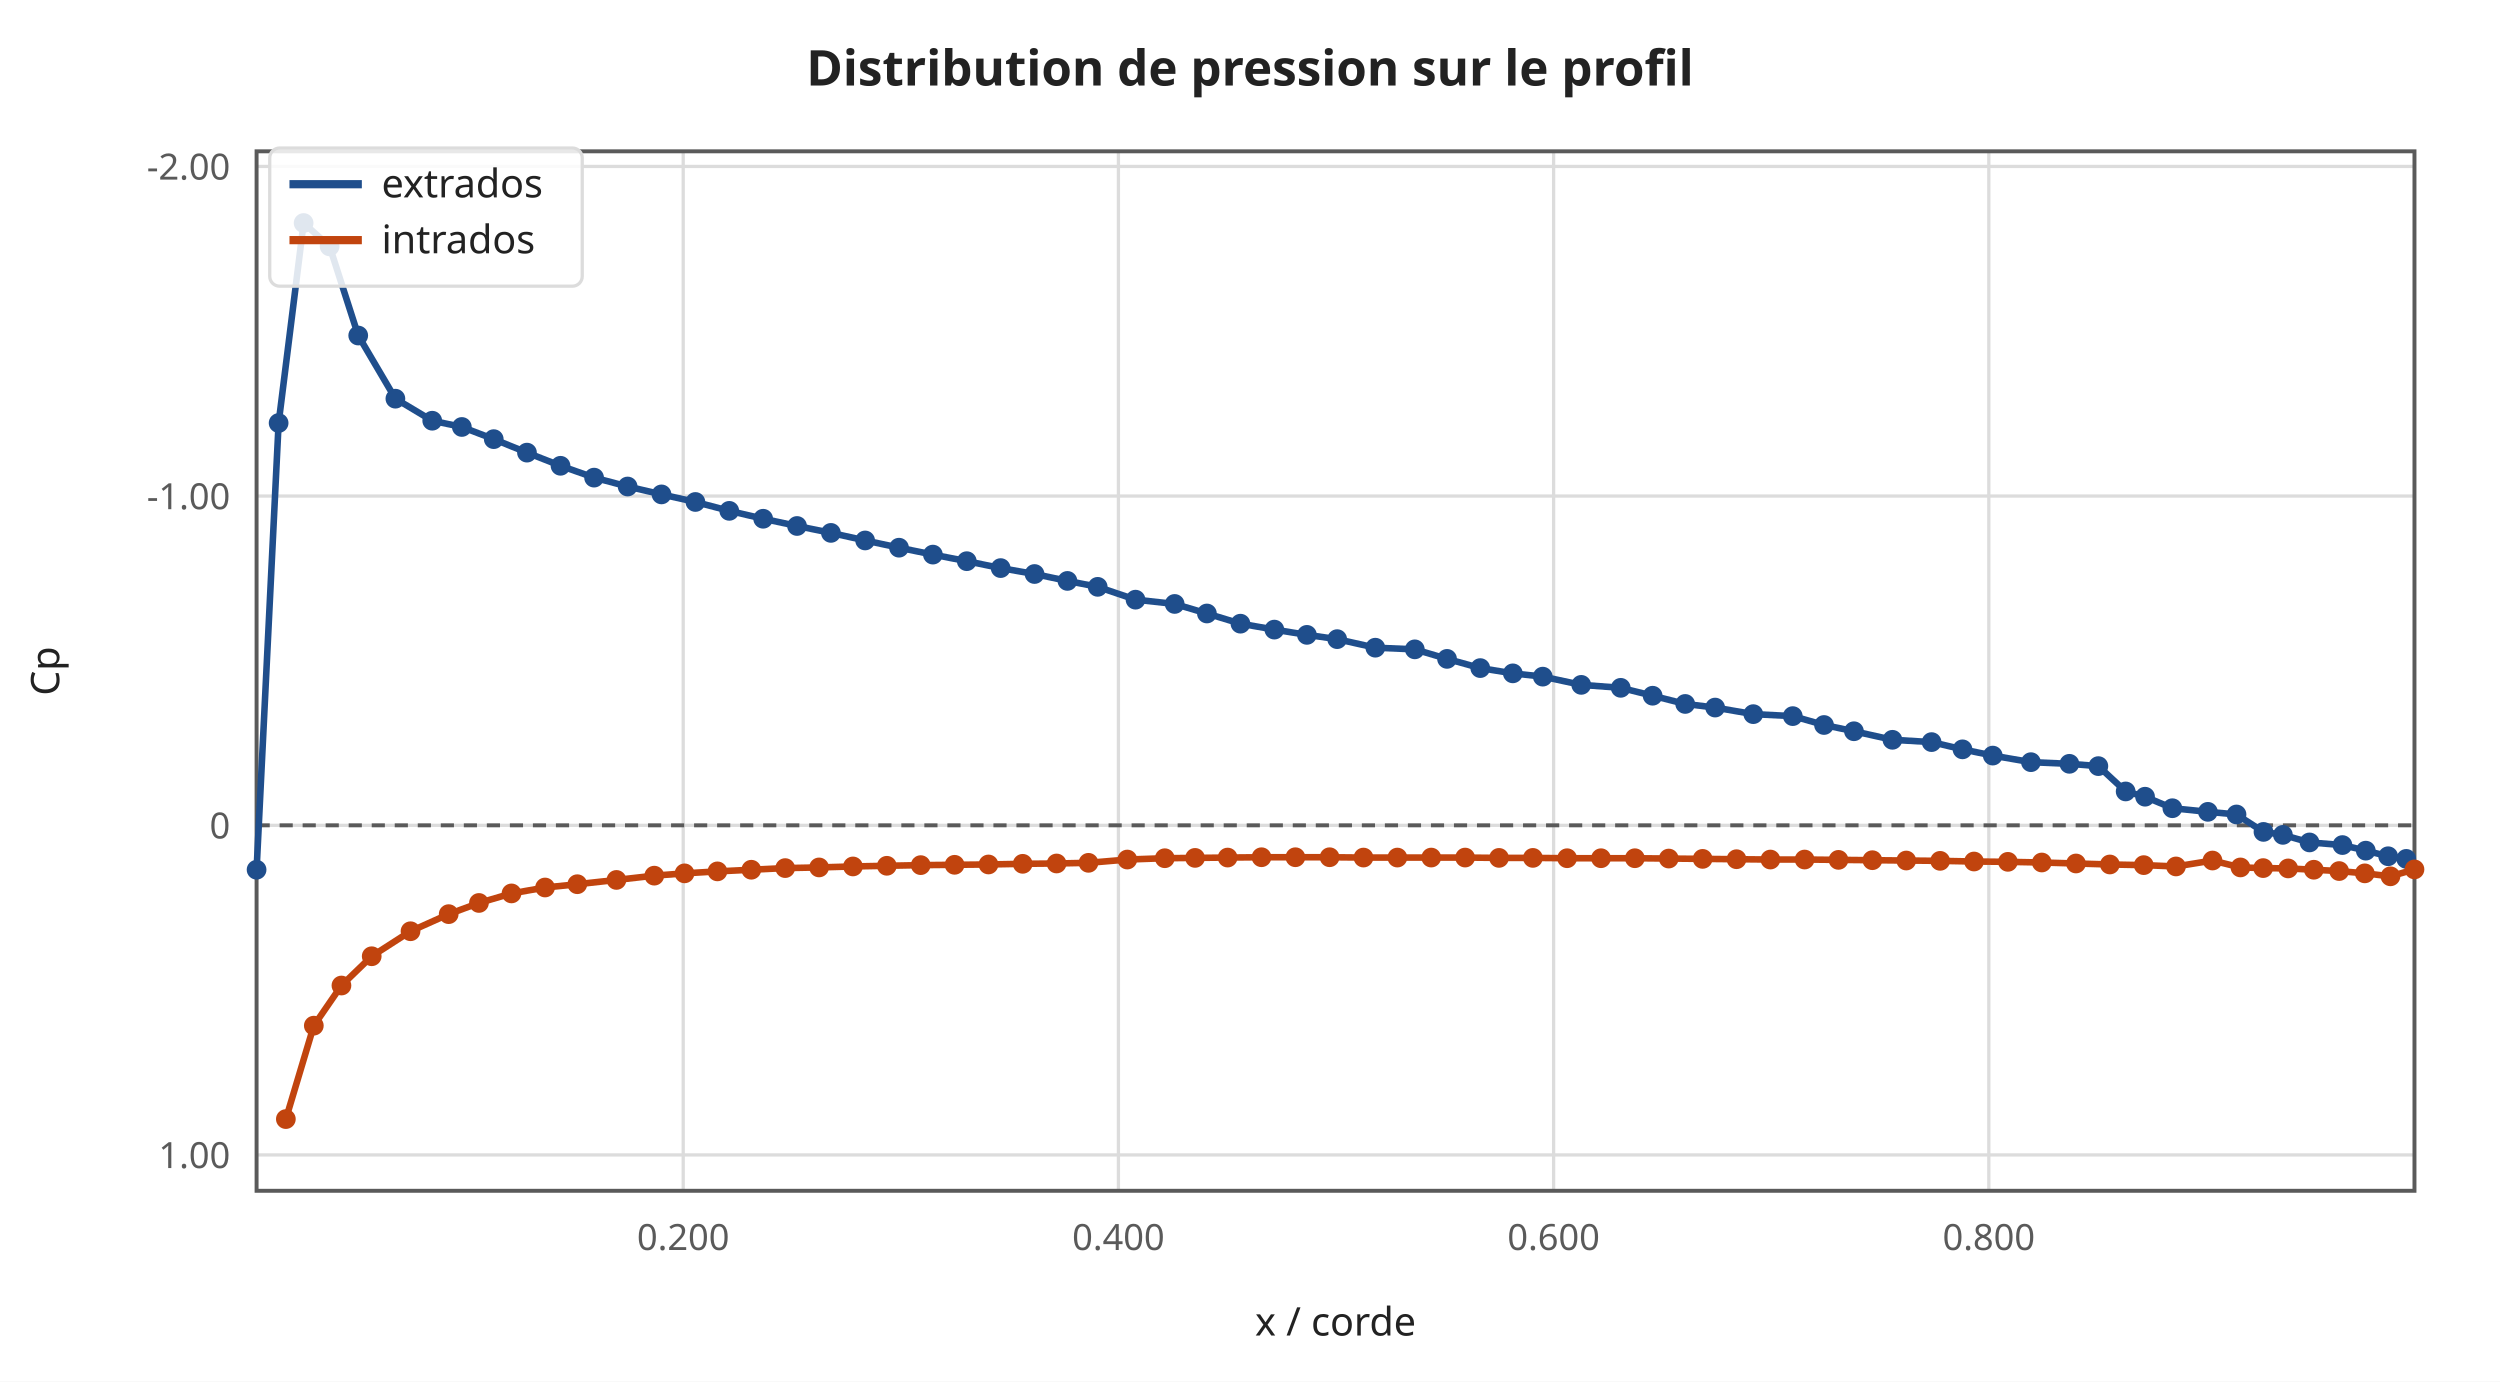
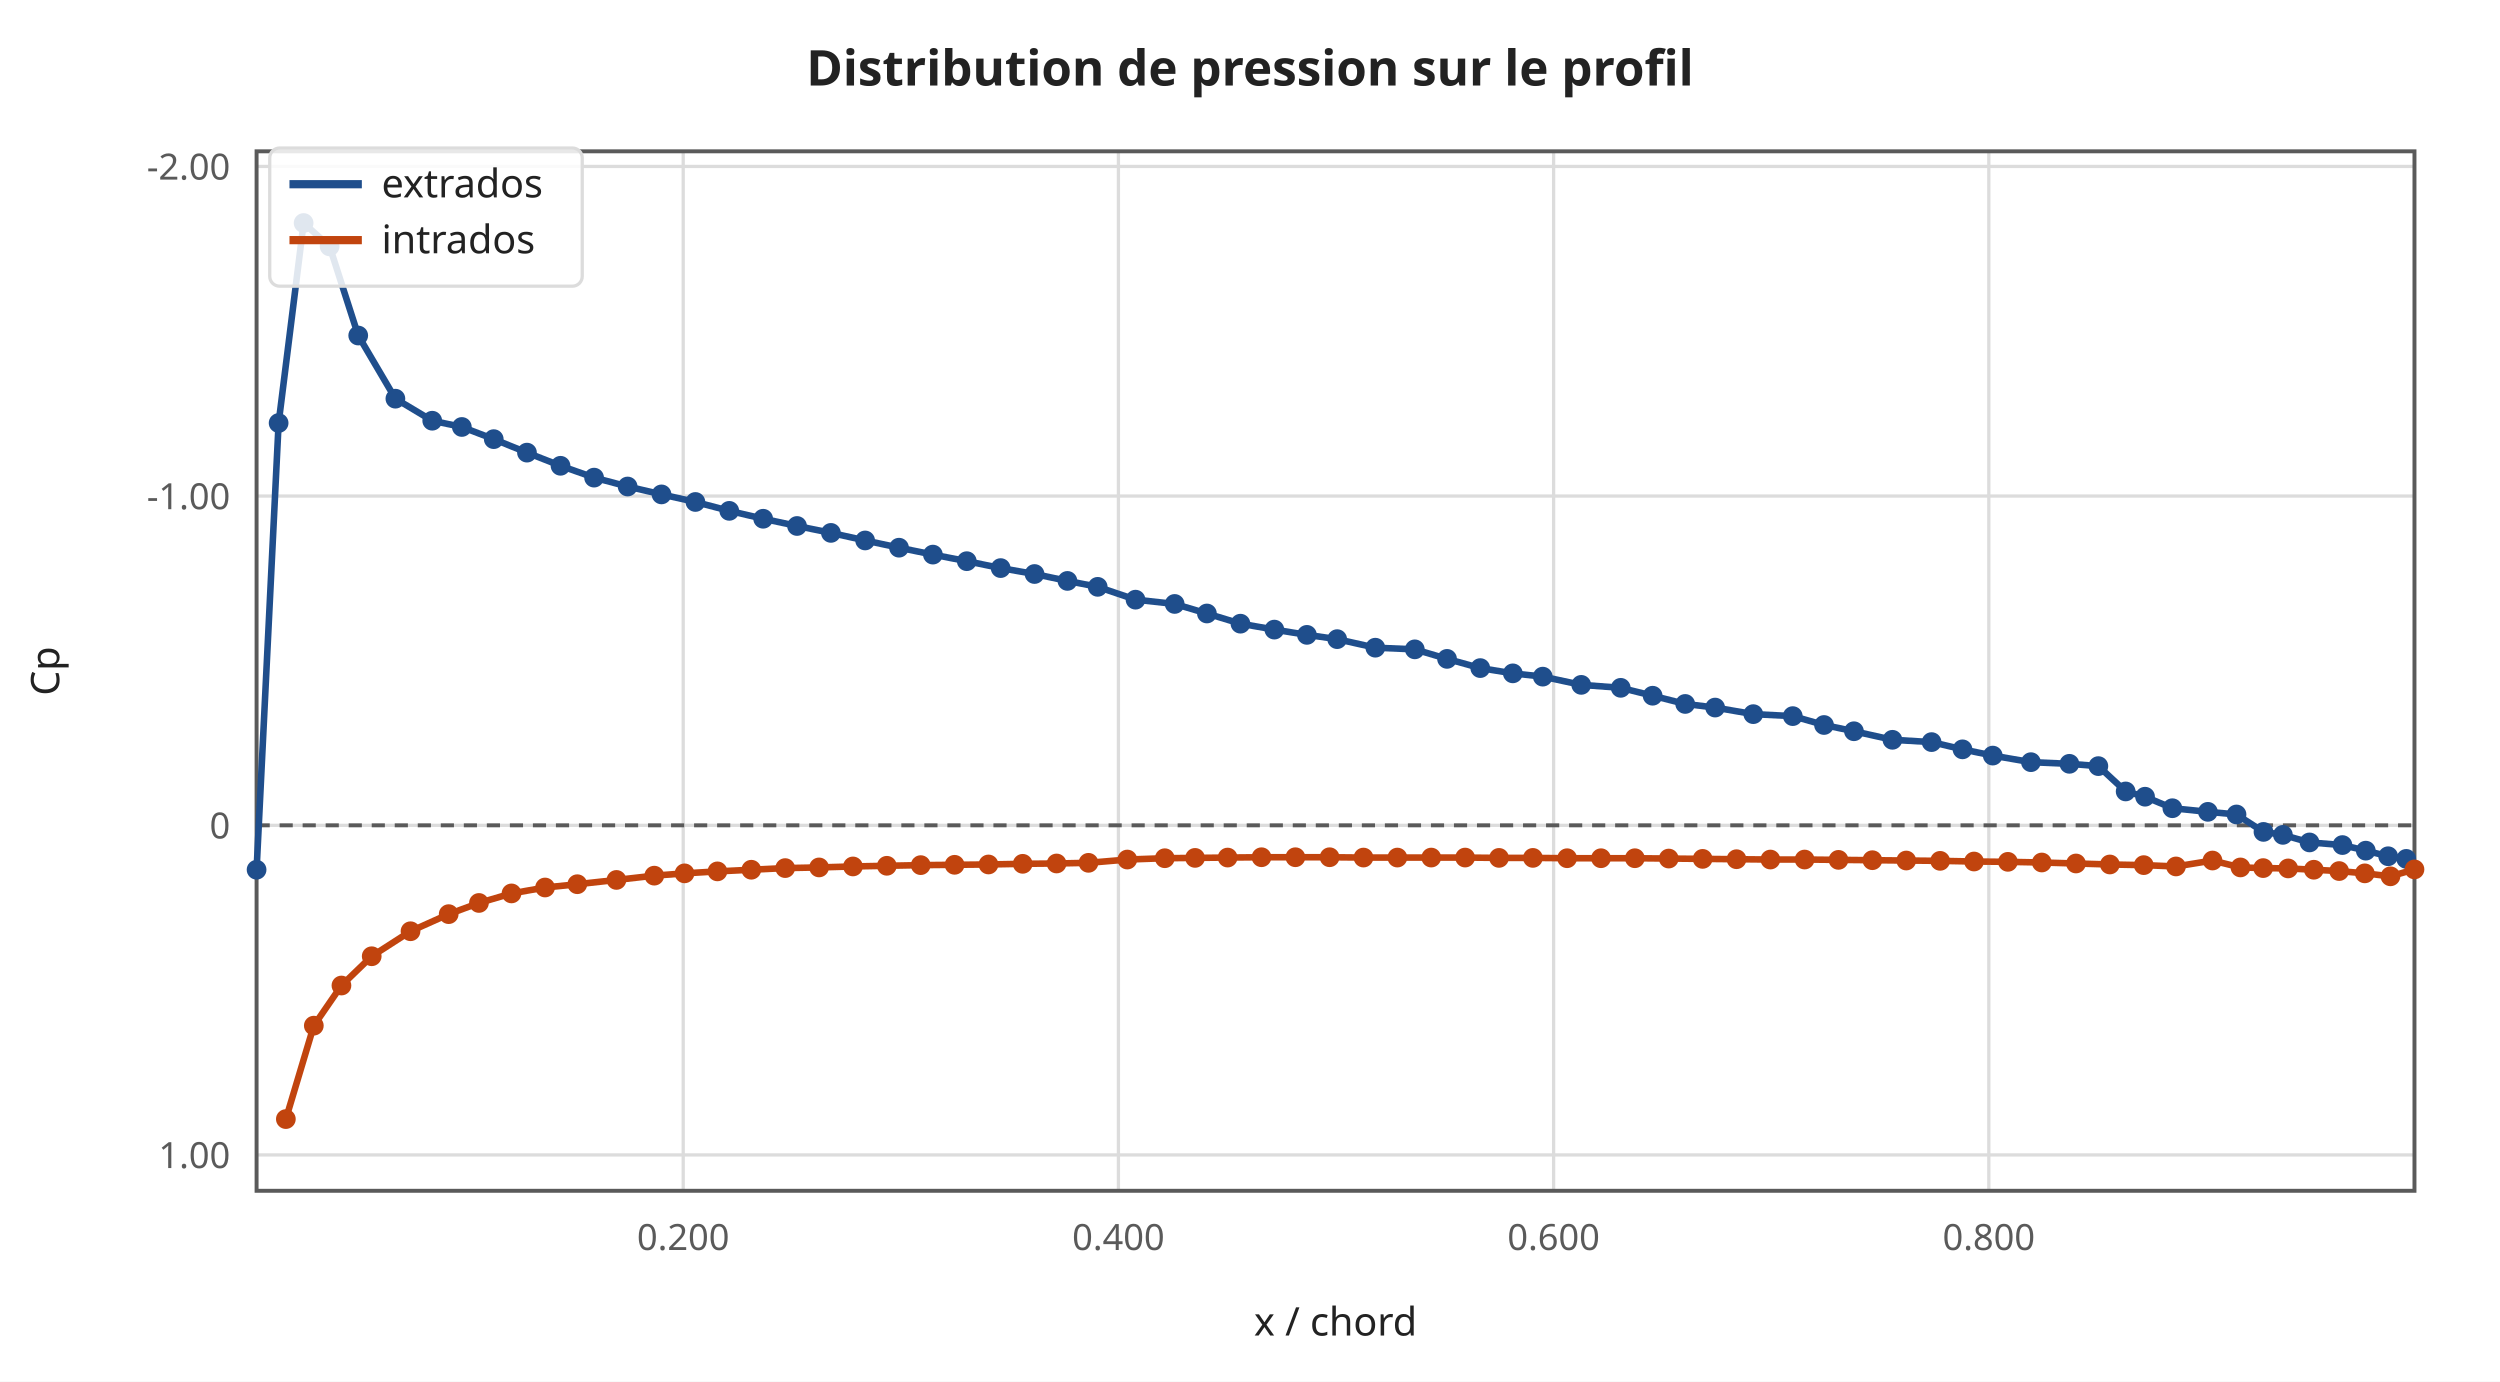
<svg xmlns="http://www.w3.org/2000/svg" viewBox="0 0 760 420" width="760" height="420" font-family="system-ui, sans-serif">
  <rect width="760" height="420" fill="#ffffff" />
  <text x="380.0" y="26" text-anchor="middle" font-size="15" font-weight="600" fill="#222222">Distribution de pression sur le profil</text>
  <line x1="207.7" y1="46" x2="207.7" y2="362" stroke="#dcdcdc" stroke-width="1" />
  <text x="207.7" y="380" text-anchor="middle" font-size="11" fill="#5a5a5a">0.200</text>
  <line x1="340.0" y1="46" x2="340.0" y2="362" stroke="#dcdcdc" stroke-width="1" />
  <text x="340.0" y="380" text-anchor="middle" font-size="11" fill="#5a5a5a">0.400</text>
  <line x1="472.3" y1="46" x2="472.3" y2="362" stroke="#dcdcdc" stroke-width="1" />
  <text x="472.3" y="380" text-anchor="middle" font-size="11" fill="#5a5a5a">0.600</text>
  <line x1="604.6" y1="46" x2="604.6" y2="362" stroke="#dcdcdc" stroke-width="1" />
  <text x="604.6" y="380" text-anchor="middle" font-size="11" fill="#5a5a5a">0.800</text>
  <line x1="78" y1="50.6" x2="734" y2="50.6" stroke="#dcdcdc" stroke-width="1" />
  <text x="70" y="54.6" text-anchor="end" font-size="11" fill="#5a5a5a">-2.00</text>
  <line x1="78" y1="150.8" x2="734" y2="150.8" stroke="#dcdcdc" stroke-width="1" />
  <text x="70" y="154.8" text-anchor="end" font-size="11" fill="#5a5a5a">-1.00</text>
  <line x1="78" y1="250.9" x2="734" y2="250.9" stroke="#dcdcdc" stroke-width="1" />
  <text x="70" y="254.9" text-anchor="end" font-size="11" fill="#5a5a5a">0</text>
  <line x1="78" y1="351.1" x2="734" y2="351.1" stroke="#dcdcdc" stroke-width="1" />
  <text x="70" y="355.1" text-anchor="end" font-size="11" fill="#5a5a5a">1.00</text>
  <line x1="78" y1="250.9" x2="734" y2="250.9" stroke="#5a5a5a" stroke-width="1.2" stroke-dasharray="4 3" />
  <rect x="78" y="46" width="656" height="316" fill="none" stroke="#5a5a5a" stroke-width="1.2" />
  <path d="M78.0,264.4 L84.7,128.6 L92.3,67.8 L100.2,74.9 L108.9,102.0 L120.2,121.2 L131.4,127.9 L140.4,129.8 L150.1,133.5 L160.2,137.6 L170.4,141.6 L180.6,145.2 L190.8,147.9 L201.1,150.3 L211.4,152.6 L221.7,155.3 L232.0,157.7 L242.3,159.9 L252.6,162.0 L263.0,164.3 L273.3,166.5 L283.6,168.6 L293.9,170.6 L304.2,172.7 L314.5,174.5 L324.5,176.6 L333.7,178.4 L345.2,182.3 L357.1,183.6 L366.9,186.5 L377.1,189.6 L387.4,191.4 L397.3,193.0 L406.5,194.3 L418.1,196.9 L430.1,197.4 L439.9,200.3 L450.0,203.1 L459.9,204.7 L469.0,205.7 L480.7,208.2 L492.7,209.1 L502.4,211.5 L512.3,214.0 L521.4,215.1 L533.0,217.1 L545.0,217.7 L554.5,220.4 L563.6,222.3 L575.3,224.9 L587.2,225.6 L596.6,227.8 L605.8,229.7 L617.4,231.7 L629.1,232.2 L637.9,232.9 L646.2,240.6 L652.1,242.2 L660.4,245.7 L671.2,246.8 L679.9,247.6 L688.1,252.9 L694.0,253.8 L702.1,256.1 L712.1,256.9 L719.2,258.6 L726.0,260.3 L731.5,261.1" fill="none" stroke="#1f4e8c" stroke-width="2" stroke-linejoin="round" />
  <circle cx="78.0" cy="264.4" r="3" fill="#1f4e8c" />
  <circle cx="84.7" cy="128.6" r="3" fill="#1f4e8c" />
  <circle cx="92.3" cy="67.8" r="3" fill="#1f4e8c" />
  <circle cx="100.2" cy="74.9" r="3" fill="#1f4e8c" />
  <circle cx="108.9" cy="102.0" r="3" fill="#1f4e8c" />
  <circle cx="120.2" cy="121.2" r="3" fill="#1f4e8c" />
  <circle cx="131.4" cy="127.9" r="3" fill="#1f4e8c" />
  <circle cx="140.4" cy="129.8" r="3" fill="#1f4e8c" />
  <circle cx="150.1" cy="133.5" r="3" fill="#1f4e8c" />
  <circle cx="160.2" cy="137.6" r="3" fill="#1f4e8c" />
  <circle cx="170.4" cy="141.6" r="3" fill="#1f4e8c" />
  <circle cx="180.6" cy="145.2" r="3" fill="#1f4e8c" />
  <circle cx="190.8" cy="147.9" r="3" fill="#1f4e8c" />
  <circle cx="201.1" cy="150.3" r="3" fill="#1f4e8c" />
  <circle cx="211.4" cy="152.6" r="3" fill="#1f4e8c" />
  <circle cx="221.7" cy="155.3" r="3" fill="#1f4e8c" />
  <circle cx="232.0" cy="157.7" r="3" fill="#1f4e8c" />
  <circle cx="242.3" cy="159.9" r="3" fill="#1f4e8c" />
  <circle cx="252.6" cy="162.0" r="3" fill="#1f4e8c" />
  <circle cx="263.0" cy="164.3" r="3" fill="#1f4e8c" />
  <circle cx="273.3" cy="166.5" r="3" fill="#1f4e8c" />
  <circle cx="283.6" cy="168.6" r="3" fill="#1f4e8c" />
  <circle cx="293.9" cy="170.6" r="3" fill="#1f4e8c" />
  <circle cx="304.2" cy="172.7" r="3" fill="#1f4e8c" />
  <circle cx="314.5" cy="174.5" r="3" fill="#1f4e8c" />
  <circle cx="324.5" cy="176.6" r="3" fill="#1f4e8c" />
  <circle cx="333.7" cy="178.4" r="3" fill="#1f4e8c" />
  <circle cx="345.2" cy="182.3" r="3" fill="#1f4e8c" />
  <circle cx="357.1" cy="183.6" r="3" fill="#1f4e8c" />
  <circle cx="366.9" cy="186.5" r="3" fill="#1f4e8c" />
  <circle cx="377.1" cy="189.6" r="3" fill="#1f4e8c" />
  <circle cx="387.4" cy="191.4" r="3" fill="#1f4e8c" />
  <circle cx="397.3" cy="193.0" r="3" fill="#1f4e8c" />
  <circle cx="406.5" cy="194.3" r="3" fill="#1f4e8c" />
  <circle cx="418.1" cy="196.9" r="3" fill="#1f4e8c" />
  <circle cx="430.1" cy="197.4" r="3" fill="#1f4e8c" />
  <circle cx="439.9" cy="200.3" r="3" fill="#1f4e8c" />
  <circle cx="450.0" cy="203.1" r="3" fill="#1f4e8c" />
  <circle cx="459.9" cy="204.7" r="3" fill="#1f4e8c" />
  <circle cx="469.0" cy="205.7" r="3" fill="#1f4e8c" />
  <circle cx="480.7" cy="208.2" r="3" fill="#1f4e8c" />
  <circle cx="492.7" cy="209.1" r="3" fill="#1f4e8c" />
  <circle cx="502.4" cy="211.5" r="3" fill="#1f4e8c" />
  <circle cx="512.3" cy="214.0" r="3" fill="#1f4e8c" />
  <circle cx="521.4" cy="215.1" r="3" fill="#1f4e8c" />
  <circle cx="533.0" cy="217.1" r="3" fill="#1f4e8c" />
  <circle cx="545.0" cy="217.7" r="3" fill="#1f4e8c" />
  <circle cx="554.5" cy="220.4" r="3" fill="#1f4e8c" />
  <circle cx="563.6" cy="222.3" r="3" fill="#1f4e8c" />
  <circle cx="575.3" cy="224.9" r="3" fill="#1f4e8c" />
  <circle cx="587.2" cy="225.6" r="3" fill="#1f4e8c" />
  <circle cx="596.6" cy="227.8" r="3" fill="#1f4e8c" />
  <circle cx="605.8" cy="229.7" r="3" fill="#1f4e8c" />
  <circle cx="617.4" cy="231.7" r="3" fill="#1f4e8c" />
  <circle cx="629.1" cy="232.2" r="3" fill="#1f4e8c" />
  <circle cx="637.9" cy="232.9" r="3" fill="#1f4e8c" />
  <circle cx="646.2" cy="240.6" r="3" fill="#1f4e8c" />
  <circle cx="652.1" cy="242.2" r="3" fill="#1f4e8c" />
  <circle cx="660.4" cy="245.7" r="3" fill="#1f4e8c" />
  <circle cx="671.2" cy="246.8" r="3" fill="#1f4e8c" />
  <circle cx="679.9" cy="247.6" r="3" fill="#1f4e8c" />
  <circle cx="688.1" cy="252.9" r="3" fill="#1f4e8c" />
  <circle cx="694.0" cy="253.8" r="3" fill="#1f4e8c" />
  <circle cx="702.1" cy="256.1" r="3" fill="#1f4e8c" />
  <circle cx="712.1" cy="256.9" r="3" fill="#1f4e8c" />
  <circle cx="719.2" cy="258.6" r="3" fill="#1f4e8c" />
  <circle cx="726.0" cy="260.3" r="3" fill="#1f4e8c" />
  <circle cx="731.5" cy="261.1" r="3" fill="#1f4e8c" />
  <path d="M86.9,340.2 L95.4,311.8 L103.8,299.6 L113.0,290.7 L124.8,283.1 L136.4,277.9 L145.6,274.5 L155.5,271.6 L165.7,269.8 L175.5,268.8 L187.4,267.5 L198.9,266.2 L208.1,265.5 L218.1,264.9 L228.4,264.4 L238.7,263.9 L249.0,263.7 L259.3,263.4 L269.6,263.2 L279.9,263.0 L290.2,262.9 L300.5,262.8 L310.9,262.6 L321.2,262.5 L330.9,262.3 L342.7,261.3 L354.1,260.9 L363.3,260.8 L373.2,260.7 L383.5,260.6 L393.8,260.6 L404.2,260.6 L414.5,260.7 L424.8,260.7 L435.1,260.7 L445.4,260.7 L455.7,260.8 L466.0,260.8 L476.4,260.9 L486.7,260.9 L497.0,260.9 L507.3,261.0 L517.6,261.1 L527.9,261.2 L538.2,261.3 L548.6,261.3 L558.9,261.4 L569.2,261.5 L579.5,261.6 L589.8,261.7 L600.1,261.9 L610.4,262.0 L620.7,262.2 L631.1,262.5 L641.4,262.8 L651.7,263.0 L661.5,263.4 L672.6,261.6 L681.1,263.7 L688.0,263.9 L695.6,264.0 L703.4,264.4 L711.1,264.8 L718.9,265.5 L726.7,266.4 L734.0,264.3" fill="none" stroke="#c1440e" stroke-width="2" stroke-linejoin="round" />
  <circle cx="86.9" cy="340.2" r="3" fill="#c1440e" />
  <circle cx="95.4" cy="311.8" r="3" fill="#c1440e" />
  <circle cx="103.8" cy="299.6" r="3" fill="#c1440e" />
  <circle cx="113.0" cy="290.7" r="3" fill="#c1440e" />
  <circle cx="124.8" cy="283.1" r="3" fill="#c1440e" />
  <circle cx="136.4" cy="277.9" r="3" fill="#c1440e" />
  <circle cx="145.6" cy="274.5" r="3" fill="#c1440e" />
  <circle cx="155.5" cy="271.6" r="3" fill="#c1440e" />
  <circle cx="165.7" cy="269.8" r="3" fill="#c1440e" />
  <circle cx="175.5" cy="268.8" r="3" fill="#c1440e" />
  <circle cx="187.4" cy="267.5" r="3" fill="#c1440e" />
  <circle cx="198.9" cy="266.2" r="3" fill="#c1440e" />
  <circle cx="208.1" cy="265.5" r="3" fill="#c1440e" />
  <circle cx="218.1" cy="264.9" r="3" fill="#c1440e" />
  <circle cx="228.4" cy="264.4" r="3" fill="#c1440e" />
  <circle cx="238.7" cy="263.9" r="3" fill="#c1440e" />
  <circle cx="249.0" cy="263.7" r="3" fill="#c1440e" />
  <circle cx="259.3" cy="263.4" r="3" fill="#c1440e" />
  <circle cx="269.6" cy="263.2" r="3" fill="#c1440e" />
  <circle cx="279.9" cy="263.0" r="3" fill="#c1440e" />
  <circle cx="290.2" cy="262.9" r="3" fill="#c1440e" />
  <circle cx="300.5" cy="262.8" r="3" fill="#c1440e" />
  <circle cx="310.9" cy="262.6" r="3" fill="#c1440e" />
  <circle cx="321.2" cy="262.5" r="3" fill="#c1440e" />
  <circle cx="330.9" cy="262.3" r="3" fill="#c1440e" />
  <circle cx="342.7" cy="261.3" r="3" fill="#c1440e" />
  <circle cx="354.1" cy="260.9" r="3" fill="#c1440e" />
  <circle cx="363.3" cy="260.8" r="3" fill="#c1440e" />
  <circle cx="373.2" cy="260.7" r="3" fill="#c1440e" />
  <circle cx="383.5" cy="260.6" r="3" fill="#c1440e" />
  <circle cx="393.8" cy="260.6" r="3" fill="#c1440e" />
  <circle cx="404.2" cy="260.6" r="3" fill="#c1440e" />
  <circle cx="414.5" cy="260.7" r="3" fill="#c1440e" />
  <circle cx="424.8" cy="260.7" r="3" fill="#c1440e" />
  <circle cx="435.1" cy="260.7" r="3" fill="#c1440e" />
  <circle cx="445.4" cy="260.7" r="3" fill="#c1440e" />
  <circle cx="455.7" cy="260.8" r="3" fill="#c1440e" />
  <circle cx="466.0" cy="260.8" r="3" fill="#c1440e" />
  <circle cx="476.4" cy="260.9" r="3" fill="#c1440e" />
  <circle cx="486.7" cy="260.9" r="3" fill="#c1440e" />
  <circle cx="497.0" cy="260.9" r="3" fill="#c1440e" />
  <circle cx="507.3" cy="261.0" r="3" fill="#c1440e" />
  <circle cx="517.6" cy="261.1" r="3" fill="#c1440e" />
  <circle cx="527.9" cy="261.2" r="3" fill="#c1440e" />
  <circle cx="538.2" cy="261.3" r="3" fill="#c1440e" />
  <circle cx="548.6" cy="261.3" r="3" fill="#c1440e" />
  <circle cx="558.9" cy="261.4" r="3" fill="#c1440e" />
  <circle cx="569.2" cy="261.5" r="3" fill="#c1440e" />
  <circle cx="579.5" cy="261.6" r="3" fill="#c1440e" />
  <circle cx="589.8" cy="261.7" r="3" fill="#c1440e" />
  <circle cx="600.1" cy="261.9" r="3" fill="#c1440e" />
  <circle cx="610.4" cy="262.0" r="3" fill="#c1440e" />
  <circle cx="620.7" cy="262.2" r="3" fill="#c1440e" />
  <circle cx="631.1" cy="262.5" r="3" fill="#c1440e" />
  <circle cx="641.4" cy="262.8" r="3" fill="#c1440e" />
  <circle cx="651.7" cy="263.0" r="3" fill="#c1440e" />
  <circle cx="661.5" cy="263.4" r="3" fill="#c1440e" />
  <circle cx="672.6" cy="261.6" r="3" fill="#c1440e" />
  <circle cx="681.1" cy="263.7" r="3" fill="#c1440e" />
  <circle cx="688.0" cy="263.9" r="3" fill="#c1440e" />
  <circle cx="695.6" cy="264.0" r="3" fill="#c1440e" />
  <circle cx="703.4" cy="264.4" r="3" fill="#c1440e" />
  <circle cx="711.1" cy="264.8" r="3" fill="#c1440e" />
  <circle cx="718.9" cy="265.5" r="3" fill="#c1440e" />
  <circle cx="726.7" cy="266.4" r="3" fill="#c1440e" />
  <circle cx="734.0" cy="264.3" r="3" fill="#c1440e" />
  <rect x="82" y="45" width="95" height="42" fill="#ffffff" fill-opacity="0.86" stroke="#dcdcdc" stroke-width="1" rx="3" />
  <line x1="88" y1="56" x2="110" y2="56" stroke="#1f4e8c" stroke-width="2.5" />
  <text x="116" y="60" font-size="12" fill="#222222">extrados</text>
  <line x1="88" y1="73" x2="110" y2="73" stroke="#c1440e" stroke-width="2.5" />
  <text x="116" y="77" font-size="12" fill="#222222">intrados</text>
-   <text x="406.0" y="406" text-anchor="middle" font-size="12" fill="#222222">x / corde</text>
+   <text x="406.0" y="406" text-anchor="middle" font-size="12" fill="#222222">x / chord</text>
  <text x="18" y="204.0" text-anchor="middle" font-size="12" fill="#222222" transform="rotate(-90 18 204.0)">Cp</text>
</svg>
